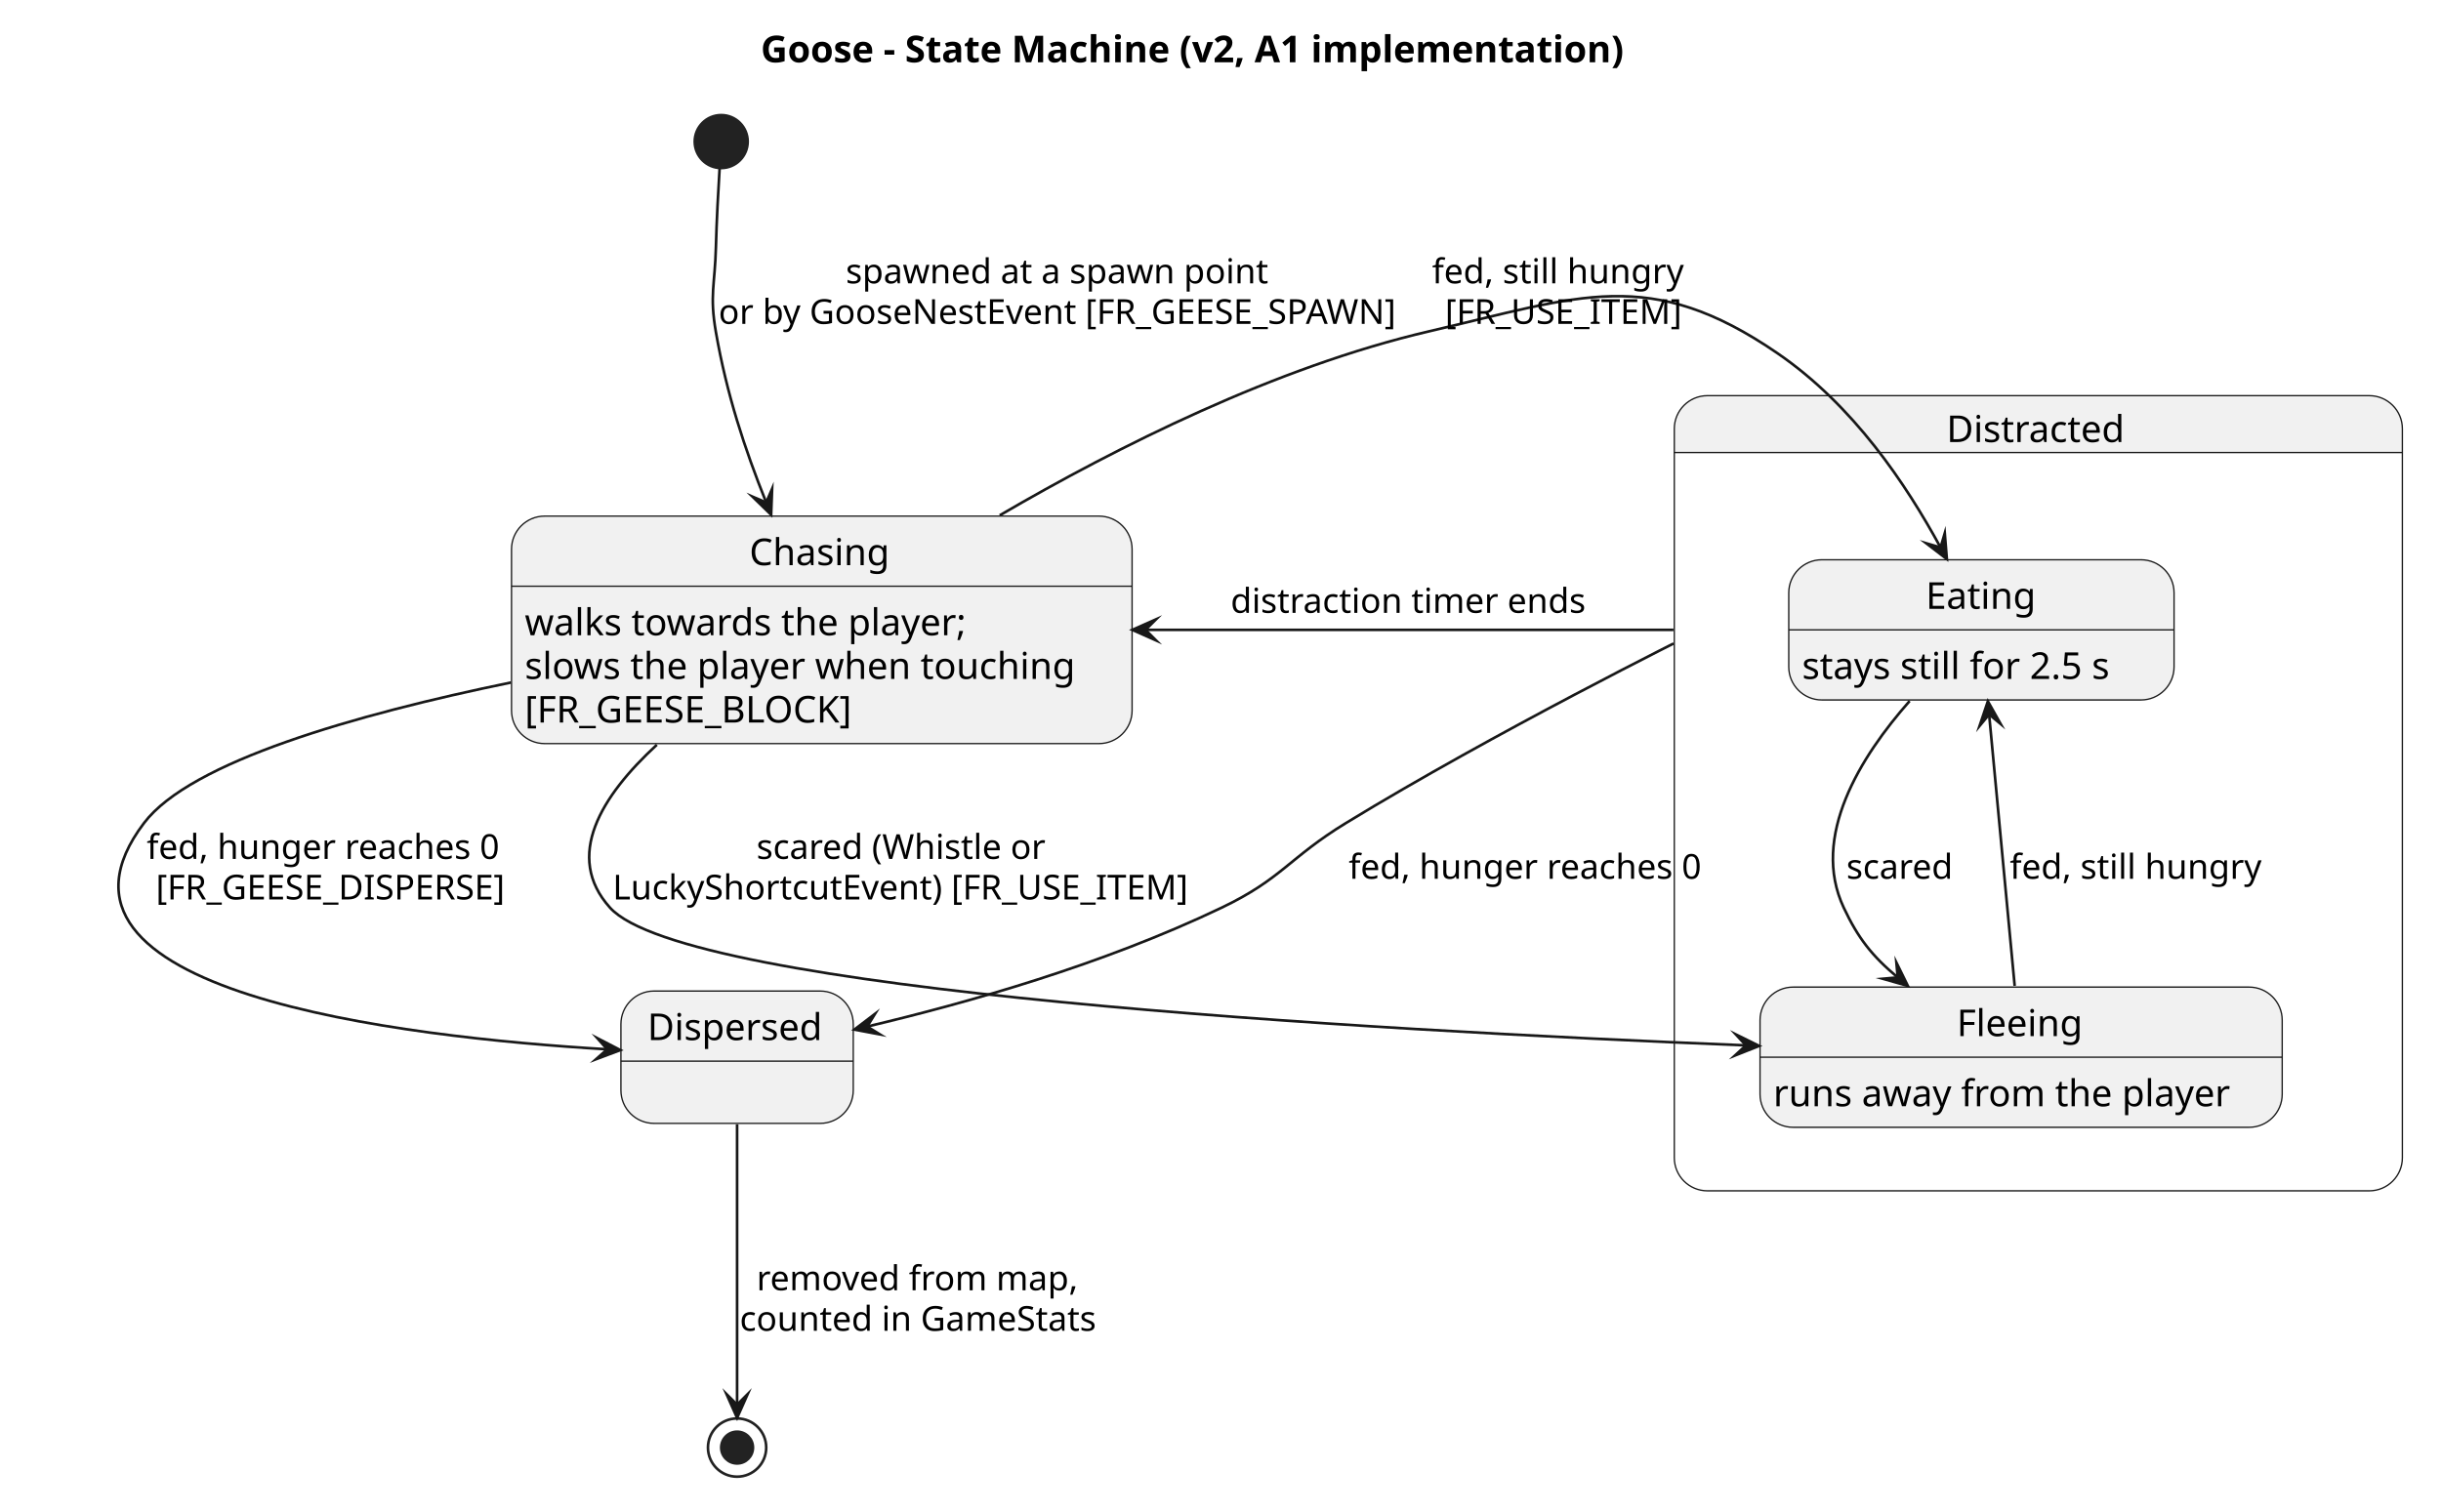
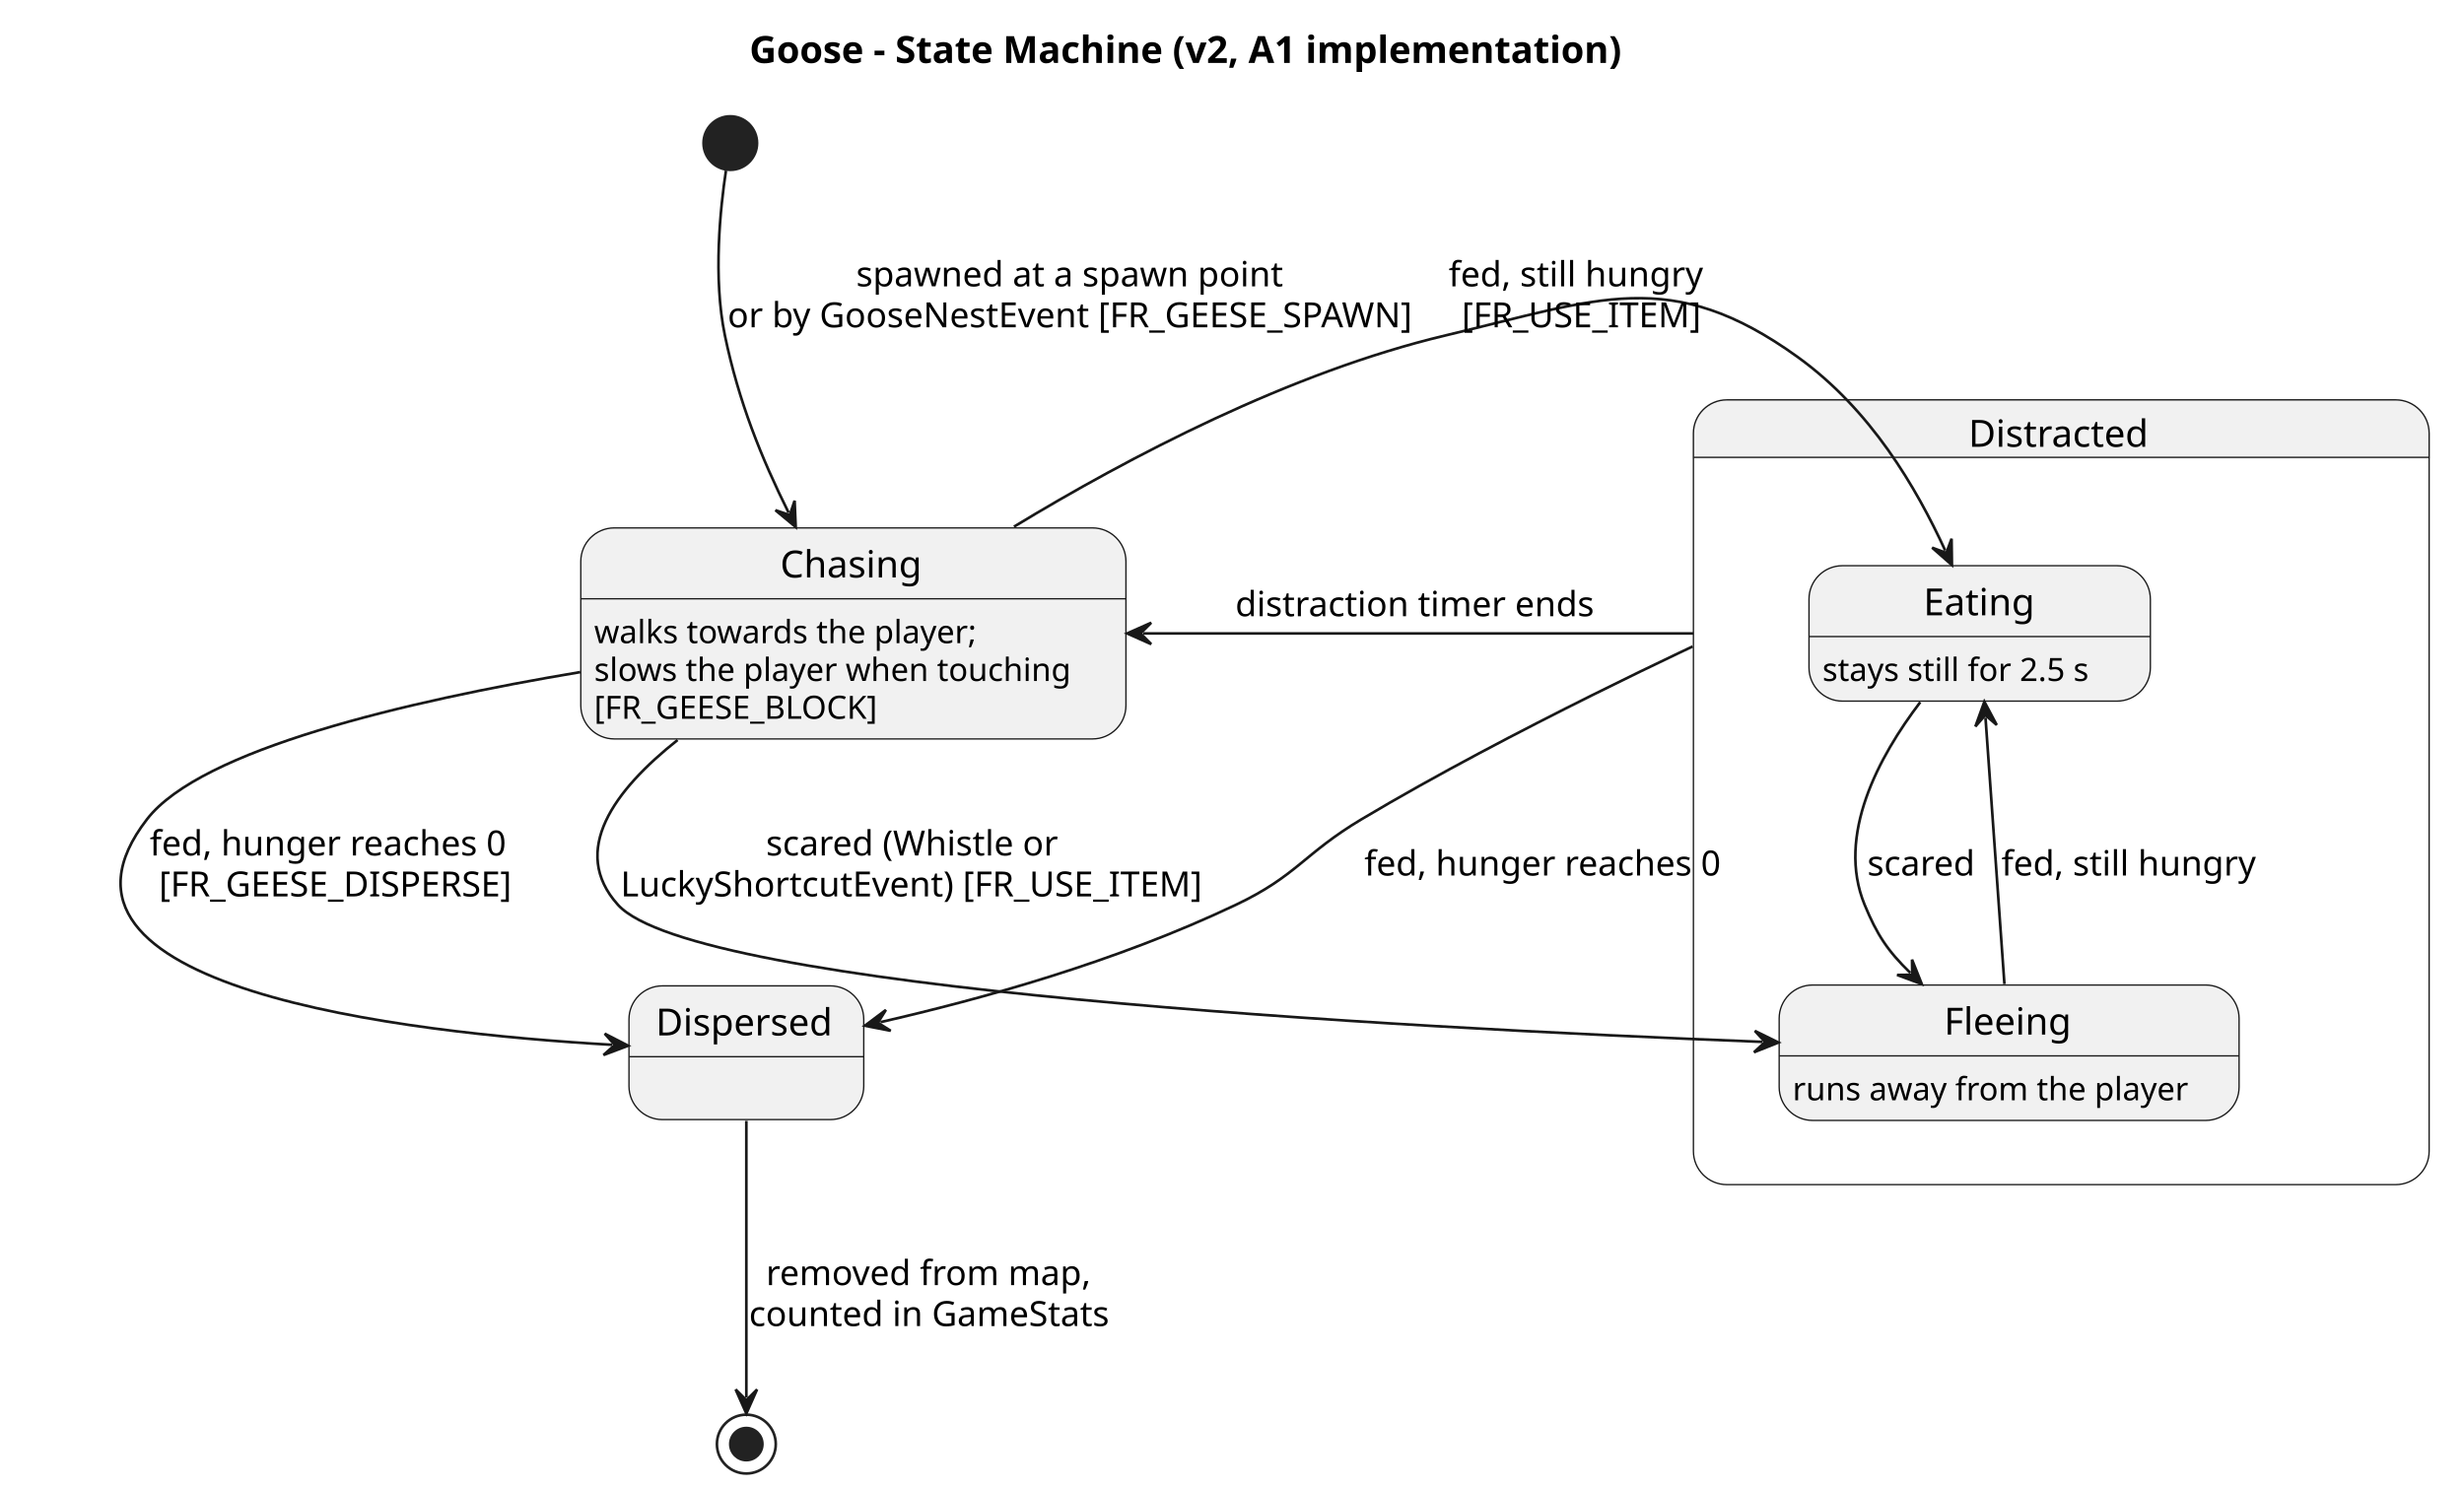
- <svg xmlns="http://www.w3.org/2000/svg" version="1.1" data-diagram-type="STATE" style="width:922px;height:571px;background:#FFFFFF;" width="922px" height="571px" viewBox="0 0 922 571" zoomAndPan="magnify" preserveAspectRatio="none" contentStyleType="text/css">
+ <svg xmlns="http://www.w3.org/2000/svg" contentStyleType="text/css" data-diagram-type="STATE" height="556px" preserveAspectRatio="none" style="width:921px;height:556px;background:#FFFFFF;" version="1.1" viewBox="0 0 921 556" width="921px" zoomAndPan="magnify">
  <defs />
-   <g font-family="sans-serif" lengthAdjust="spacing">
-     <g class="title" data-source-line="1">
-       <text x="287.353" y="23.535" fill="#000" font-size="14" textLength="340.703" font-weight="700">Goose - State Machine (v2, A1 implementation)</text>
+   <g>
+     <text fill="#000000" font-family="sans-serif" font-size="14" font-weight="bold" lengthAdjust="spacing" textLength="340.703" x="280.133" y="23.535">Goose - State Machine (v2, A1 implementation)</text>
+     <g id="cluster_Distracted">
+       <path d="M645.47,149.488 L895.47,149.488 A12.5,12.5 0 0 1 907.97,161.988 L907.97,170.977 L632.97,170.977 L632.97,161.988 A12.5,12.5 0 0 1 645.47,149.488 " fill="#F1F1F1" style="stroke:#F1F1F1;stroke-width:1;" />
+       <rect fill="transparent" height="293.38" rx="12.5" ry="12.5" style="stroke:#181818;stroke-width:0.5;" width="275" x="632.97" y="149.488" />
+       <line style="stroke:#181818;stroke-width:0.5;" x1="632.97" x2="907.97" y1="170.977" y2="170.977" />
+       <text fill="#000000" font-family="sans-serif" font-size="14" lengthAdjust="spacing" textLength="69.385" x="735.778" y="167.023">Distracted</text>
    </g>
-     <g class="cluster" data-qualified-name="Distracted" id="ent0001" data-source-line="4">
-       <path d="M644.91,149.488 L894.91,149.488 A12.5,12.5 0 0 1 907.41,161.988 L907.41,170.977 L632.41,170.977 L632.41,161.988 A12.5,12.5 0 0 1 644.91,149.488" fill="#F1F1F1" />
-       <rect x="632.41" y="149.488" width="275" height="300.44" fill="none" style="stroke:#181818;stroke-width:0.5;" rx="12.5" ry="12.5" />
-       <line x1="632.41" y1="170.977" x2="907.41" y2="170.977" style="stroke:#181818;stroke-width:0.5;" />
-       <text x="735.218" y="167.023" fill="#000" font-size="14" textLength="69.385">Distracted</text>
+     <g id="Distracted.Eating">
+       <rect fill="#F1F1F1" height="50.621" rx="12.5" ry="12.5" style="stroke:#181818;stroke-width:0.5;" width="127.602" x="676.17" y="211.488" />
+       <line style="stroke:#181818;stroke-width:0.5;" x1="676.17" x2="803.772" y1="237.977" y2="237.977" />
+       <text fill="#000000" font-family="sans-serif" font-size="14" lengthAdjust="spacing" textLength="42.02" x="718.961" y="230.023">Eating</text>
+       <text fill="#000000" font-family="sans-serif" font-size="12" lengthAdjust="spacing" textLength="107.602" x="681.17" y="254.578">stays still for 2.5 s</text>
    </g>
-     <g class="entity" data-qualified-name="Distracted.Eating" id="ent0002" data-source-line="5">
-       <rect x="675.64" y="211.488" width="145.535" height="52.977" fill="#F1F1F1" style="stroke:#181818;stroke-width:0.5;" rx="12.5" ry="12.5" />
-       <line x1="675.64" y1="237.977" x2="821.175" y2="237.977" style="stroke:#181818;stroke-width:0.5;" />
-       <text x="727.397" y="230.023" fill="#000" font-size="14" textLength="42.021">Eating</text>
-       <text x="680.64" y="256.512" fill="#000" font-size="14" textLength="125.535">stays still for 2.5 s</text>
+     <g id="Distracted.Fleeing">
+       <rect fill="#F1F1F1" height="50.621" rx="12.5" ry="12.5" style="stroke:#181818;stroke-width:0.5;" width="171.91" x="665.02" y="368.248" />
+       <line style="stroke:#181818;stroke-width:0.5;" x1="665.02" x2="836.93" y1="394.737" y2="394.737" />
+       <text fill="#000000" font-family="sans-serif" font-size="14" lengthAdjust="spacing" textLength="48.617" x="726.667" y="386.783">Fleeing</text>
+       <text fill="#000000" font-family="sans-serif" font-size="12" lengthAdjust="spacing" textLength="151.91" x="670.02" y="411.338">runs away from the player</text>
    </g>
-     <g class="entity" data-qualified-name="Distracted.Fleeing" id="ent0003" data-source-line="6">
-       <rect x="664.79" y="372.948" width="197.229" height="52.977" fill="#F1F1F1" style="stroke:#181818;stroke-width:0.5;" rx="12.5" ry="12.5" />
-       <line x1="664.79" y1="399.437" x2="862.019" y2="399.437" style="stroke:#181818;stroke-width:0.5;" />
-       <text x="739.096" y="391.483" fill="#000" font-size="14" textLength="48.617">Fleeing</text>
-       <text x="669.79" y="417.972" fill="#000" font-size="14" textLength="177.229">runs away from the player</text>
+     <ellipse cx="272.97" cy="53.488" fill="#222222" rx="10" ry="10" style="stroke:#222222;stroke-width:1;" />
+     <g id="Chasing">
+       <rect fill="#F1F1F1" height="78.887" rx="12.5" ry="12.5" style="stroke:#181818;stroke-width:0.5;" width="203.768" x="217.09" y="197.358" />
+       <line style="stroke:#181818;stroke-width:0.5;" x1="217.09" x2="420.858" y1="223.847" y2="223.847" />
+       <text fill="#000000" font-family="sans-serif" font-size="14" lengthAdjust="spacing" textLength="54.708" x="291.62" y="215.893">Chasing</text>
+       <text fill="#000000" font-family="sans-serif" font-size="12" lengthAdjust="spacing" textLength="148.107" x="222.09" y="240.448">walks towards the player;</text>
+       <text fill="#000000" font-family="sans-serif" font-size="12" lengthAdjust="spacing" textLength="183.768" x="222.09" y="254.581">slows the player when touching</text>
+       <text fill="#000000" font-family="sans-serif" font-size="12" lengthAdjust="spacing" textLength="107.232" x="222.09" y="268.714">[FR_GEESE_BLOCK]</text>
    </g>
-     <g class="entity" data-qualified-name="Chasing" id="ent0004" data-source-line="18">
-       <rect x="193.21" y="194.998" width="234.396" height="85.953" fill="#F1F1F1" style="stroke:#181818;stroke-width:0.5;" rx="12.5" ry="12.5" />
-       <line x1="193.21" y1="221.487" x2="427.606" y2="221.487" style="stroke:#181818;stroke-width:0.5;" />
-       <text x="283.054" y="213.533" fill="#000" font-size="14" textLength="54.708">Chasing</text>
-       <text x="198.21" y="240.022" fill="#000" font-size="14" textLength="172.792">walks towards the player;</text>
-       <text x="198.21" y="256.51" fill="#000" font-size="14" textLength="214.396">slows the player when touching</text>
-       <text x="198.21" y="272.998" fill="#000" font-size="14" textLength="125.104">[FR_GEESE_BLOCK]</text>
+     <g id="Dispersed">
+       <rect fill="#F1F1F1" height="50" rx="12.5" ry="12.5" style="stroke:#181818;stroke-width:0.5;" width="87.758" x="235.1" y="368.558" />
+       <line style="stroke:#181818;stroke-width:0.5;" x1="235.1" x2="322.858" y1="395.047" y2="395.047" />
+       <text fill="#000000" font-family="sans-serif" font-size="14" lengthAdjust="spacing" textLength="67.758" x="245.1" y="387.093">Dispersed</text>
    </g>
-     <g class="start_entity" data-qualified-name=".start." id="ent0005" data-source-line="2">
-       <ellipse cx="272.41" cy="53.488" rx="10" ry="10" fill="#222" style="stroke:#222;stroke-width:1;" />
+     <ellipse cx="278.97" cy="539.868" fill="transparent" rx="11" ry="11" style="stroke:#222222;stroke-width:1;" />
+     <ellipse cx="278.97" cy="539.868" fill="#222222" rx="6" ry="6" style="stroke:#222222;stroke-width:1;" />
+     <g id="link_*start*_Chasing">
+       <path d="M271.35,63.808 C269.28,77.488 266.45,103.758 270.97,125.488 C276.15,150.338 284.553,171.073 294.763,191.653 " fill="transparent" id="*start*-to-Chasing" style="stroke:#181818;stroke-width:1;" />
+       <polygon fill="#181818" points="297.43,197.028,297.013,187.188,295.208,192.549,289.847,190.744,297.43,197.028" style="stroke:#181818;stroke-width:1;" />
+       <text fill="#000000" font-family="sans-serif" font-size="13" lengthAdjust="spacing" textLength="164.1" x="320.019" y="107.057">spawned at a spawn point</text>
+       <text fill="#000000" font-family="sans-serif" font-size="13" lengthAdjust="spacing" textLength="260.197" x="271.97" y="122.367">or by GooseNestEvent [FR_GEESE_SPAWN]</text>
    </g>
-     <g class="entity" data-qualified-name="Dispersed" id="ent0012" data-source-line="14">
-       <rect x="234.53" y="374.438" width="87.758" height="50" fill="#F1F1F1" style="stroke:#181818;stroke-width:0.5;" rx="12.5" ry="12.5" />
-       <line x1="234.53" y1="400.927" x2="322.288" y2="400.927" style="stroke:#181818;stroke-width:0.5;" />
-       <text x="244.53" y="392.973" fill="#000" font-size="14" textLength="67.758">Dispersed</text>
+     <g id="link_Chasing_Eating">
+       <path d="M379,196.908 C421.96,170.848 482.26,139.178 540.47,125.358 C597.45,111.828 624.48,99.248 671.97,133.488 C699.32,153.208 716.189,182.149 727.089,205.799 " fill="transparent" id="Chasing-to-Eating" style="stroke:#181818;stroke-width:1;" />
+       <polygon fill="#181818" points="729.6,211.248,729.466,201.4,727.507,206.707,722.2,204.749,729.6,211.248" style="stroke:#181818;stroke-width:1;" />
+       <text fill="#000000" font-family="sans-serif" font-size="13" lengthAdjust="spacing" textLength="99.728" x="541.47" y="107.057">fed, still hungry</text>
+       <text fill="#000000" font-family="sans-serif" font-size="13" lengthAdjust="spacing" textLength="89.908" x="546.38" y="122.367">[FR_USE_ITEM]</text>
    </g>
-     <g class="end_entity" data-qualified-name=".end." id="ent0015" data-source-line="16">
-       <ellipse cx="278.41" cy="546.928" rx="11" ry="11" fill="none" style="stroke:#222;stroke-width:1;" />
-       <ellipse cx="278.41" cy="546.928" rx="6" ry="6" fill="#222" style="stroke:#222;stroke-width:1;" />
+     <g id="link_Chasing_Fleeing">
+       <path d="M253.26,276.658 C229.64,295.378 212.82,318.098 230.97,338.248 C259.42,369.818 518.465,384.024 658.765,389.504 " fill="transparent" id="Chasing-to-Fleeing" style="stroke:#181818;stroke-width:1;" />
+       <polygon fill="#181818" points="664.76,389.738,655.923,385.39,659.764,389.543,655.611,393.384,664.76,389.738" style="stroke:#181818;stroke-width:1;" />
+       <text fill="#000000" font-family="sans-serif" font-size="13" lengthAdjust="spacing" textLength="112.404" x="286.303" y="319.817">scared (Whistle or</text>
+       <text fill="#000000" font-family="sans-serif" font-size="13" lengthAdjust="spacing" textLength="221.07" x="231.97" y="335.127">LuckyShortcutEvent) [FR_USE_ITEM]</text>
    </g>
-     <g class="link" data-entity-1="ent0005" data-entity-2="ent0004" id="lnk6" data-source-line="2" data-link-type="dependency">
-       <path d="M271.8,63.778 C271.31,71.678 270.67,83.318 270.41,93.488 C270.04,107.708 267.97,111.478 270.41,125.488 C274.5,148.988 281.231,169.437 289.411,189.857" style="stroke:#181818;stroke-width:1;" fill="none" id="*start*-to-Chasing" />
-       <polygon points="291.27,194.498,291.636,184.656,289.411,189.857,284.21,187.631,291.27,194.498" fill="#181818" style="stroke:#181818;stroke-width:1;stroke-linejoin:miter;stroke-miterlimit:10;" />
-       <text x="319.459" y="107.057" fill="#000" font-size="13" textLength="164.1">spawned at a spawn point</text>
-       <text x="271.41" y="122.367" fill="#000" font-size="13" textLength="260.197">or by GooseNestEvent [FR_GEESE_SPAWN]</text>
+     <g id="link_Eating_Fleeing">
+       <path d="M717.76,262.498 C702.31,282.778 686.27,312.298 696.97,338.248 C701.59,349.428 705.453,355.341 714.043,363.711 " fill="transparent" id="Eating-to-Fleeing" style="stroke:#181818;stroke-width:1;" />
+       <polygon fill="#181818" points="718.34,367.898,714.686,358.752,714.759,364.409,709.102,364.482,718.34,367.898" style="stroke:#181818;stroke-width:1;" />
+       <text fill="#000000" font-family="sans-serif" font-size="13" lengthAdjust="spacing" textLength="41.209" x="697.97" y="327.317">scared</text>
    </g>
-     <g class="link" data-entity-1="ent0004" data-entity-2="ent0002" id="lnk7" data-source-line="9" data-link-type="dependency">
-       <path d="M377.61,194.708 C421.8,168.908 481.96,138.628 539.91,125.158 C596.95,111.888 623.11,100.358 671.41,133.488 C700.21,153.248 719.968,182.988 732.968,206.848" style="stroke:#181818;stroke-width:1;" fill="none" id="Chasing-to-Eating" />
-       <polygon points="735.36,211.238,734.567,201.421,732.968,206.848,727.542,205.249,735.36,211.238" fill="#181818" style="stroke:#181818;stroke-width:1;stroke-linejoin:miter;stroke-miterlimit:10;" />
-       <text x="540.91" y="107.057" fill="#000" font-size="13" textLength="99.728">fed, still hungry</text>
-       <text x="545.82" y="122.367" fill="#000" font-size="13" textLength="89.908">[FR_USE_ITEM]</text>
+     <g id="link_Fleeing_Eating">
+       <path d="M749.22,367.898 C747.16,338.938 744.195,297.203 742.145,268.313 " fill="transparent" id="Fleeing-to-Eating" style="stroke:#181818;stroke-width:1;" />
+       <polygon fill="#181818" points="741.72,262.328,738.367,271.589,742.074,267.316,746.347,271.023,741.72,262.328" style="stroke:#181818;stroke-width:1;" />
+       <text fill="#000000" font-family="sans-serif" font-size="13" lengthAdjust="spacing" textLength="99.728" x="748.1" y="327.317">fed, still hungry</text>
    </g>
-     <g class="link" data-entity-1="ent0004" data-entity-2="ent0003" id="lnk8" data-source-line="10" data-link-type="dependency">
-       <path d="M248.1,281.398 C227.11,300.738 212.95,323.578 230.41,342.948 C258.86,374.528 513.314,389.098 659.464,394.968" style="stroke:#181818;stroke-width:1;" fill="none" id="Chasing-to-Fleeing" />
-       <polygon points="664.46,395.168,655.628,390.81,659.464,394.968,655.307,398.804,664.46,395.168" fill="#181818" style="stroke:#181818;stroke-width:1;stroke-linejoin:miter;stroke-miterlimit:10;" />
-       <text x="285.743" y="324.517" fill="#000" font-size="13" textLength="112.404">scared (Whistle or</text>
-       <text x="231.41" y="339.827" fill="#000" font-size="13" textLength="221.07">LuckyShortcutEvent) [FR_USE_ITEM]</text>
+     <g id="link_Distracted_Chasing">
+       <path d="M632.922,236.808 C632.41,236.808 631.877,236.808 631.321,236.808 C626.875,236.808 621.019,236.808 614.015,236.808 C600.009,236.808 581.416,236.808 560.355,236.808 C518.232,236.808 472.235,236.808 427.3,236.808 " fill="transparent" id="Distracted-to-Chasing" style="stroke:#181818;stroke-width:1;" />
+       <polygon fill="#181818" points="421.3,236.808,430.3,240.808,426.3,236.808,430.3,232.808,421.3,236.808" style="stroke:#181818;stroke-width:1;" />
+       <text fill="#000000" font-family="sans-serif" font-size="13" lengthAdjust="spacing" textLength="138.925" x="461.74" y="230.377">distraction timer ends</text>
    </g>
-     <g class="link" data-entity-1="ent0002" data-entity-2="ent0003" id="lnk9" data-source-line="11" data-link-type="dependency">
-       <path d="M721.29,264.868 C702.8,285.808 683.78,316.098 696.41,342.948 C701.81,354.428 707.044,361.142 716.794,369.292" style="stroke:#181818;stroke-width:1;" fill="none" id="Eating-to-Fleeing" />
-       <polygon points="720.63,372.498,716.29,363.657,716.794,369.292,711.159,369.795,720.63,372.498" fill="#181818" style="stroke:#181818;stroke-width:1;stroke-linejoin:miter;stroke-miterlimit:10;" />
-       <text x="697.41" y="332.017" fill="#000" font-size="13" textLength="41.209">scared</text>
+     <g id="link_Chasing_Dispersed">
+       <path d="M216.92,251.258 C151.49,262.218 75.15,280.178 54.97,306.248 C6,369.528 150.5,386.094 228.8,390.594 " fill="transparent" id="Chasing-to-Dispersed" style="stroke:#181818;stroke-width:1;" />
+       <polygon fill="#181818" points="234.79,390.938,226.034,386.428,229.798,390.651,225.575,394.415,234.79,390.938" style="stroke:#181818;stroke-width:1;" />
+       <text fill="#000000" font-family="sans-serif" font-size="13" lengthAdjust="spacing" textLength="138.087" x="55.97" y="319.817">fed, hunger reaches 0</text>
+       <text fill="#000000" font-family="sans-serif" font-size="13" lengthAdjust="spacing" textLength="131.162" x="59.433" y="335.127">[FR_GEESE_DISPERSE]</text>
    </g>
-     <g class="link" data-entity-1="ent0003" data-entity-2="ent0002" id="lnk10" data-source-line="12" data-link-type="dependency">
-       <path d="M760.97,372.478 C758.18,342.828 754.108,299.586 751.318,269.926" style="stroke:#181818;stroke-width:1;" fill="none" id="Fleeing-to-Eating" />
-       <polygon points="750.85,264.948,747.71,274.283,751.318,269.926,755.675,273.534,750.85,264.948" fill="#181818" style="stroke:#181818;stroke-width:1;stroke-linejoin:miter;stroke-miterlimit:10;" />
-       <text x="759.13" y="332.017" fill="#000" font-size="13" textLength="99.728">fed, still hungry</text>
+     <g id="link_Distracted_Dispersed">
+       <path d="M632.679,241.679 C631.057,242.444 629.22,243.313 627.192,244.278 C619.078,248.137 607.893,253.531 595.034,259.933 C569.315,272.738 536.9,289.578 508.97,306.248 C487.27,319.198 484.8,327.408 461.97,338.248 C416.77,359.708 367.068,373.405 329.108,382.125 " fill="transparent" id="Distracted-to-Dispersed" style="stroke:#181818;stroke-width:1;" />
+       <polygon fill="#181818" points="323.26,383.468,332.927,385.352,328.133,382.349,331.136,377.555,323.26,383.468" style="stroke:#181818;stroke-width:1;" />
+       <text fill="#000000" font-family="sans-serif" font-size="13" lengthAdjust="spacing" textLength="138.087" x="509.97" y="327.317">fed, hunger reaches 0</text>
    </g>
-     <g class="link" data-entity-1="ent0001" data-entity-2="ent0004" id="lnk11" data-source-line="13" data-link-type="dependency">
-       <path d="M632.082,237.978 C631.83,237.978 631.573,237.978 631.31,237.978 C627.11,237.978 621.568,237.978 614.924,237.978 C601.635,237.978 583.934,237.978 563.729,237.978 C523.318,237.978 477.885,237.978 432.68,237.978" style="stroke:#181818;stroke-width:1;" fill="none" id="Distracted-to-Chasing" />
-       <polygon points="427.68,237.978,436.68,241.978,432.68,237.978,436.68,233.978,427.68,237.978" fill="#181818" style="stroke:#181818;stroke-width:1;stroke-linejoin:miter;stroke-miterlimit:10;" />
-       <text x="464.83" y="231.547" fill="#000" font-size="13" textLength="138.925">distraction timer ends</text>
-     </g>
-     <g class="link" data-entity-1="ent0004" data-entity-2="ent0012" id="lnk13" data-source-line="14" data-link-type="dependency">
-       <path d="M193,257.868 C134.26,269.968 71.97,287.768 54.41,310.948 C6,374.848 151.209,391.812 229.339,396.452" style="stroke:#181818;stroke-width:1;" fill="none" id="Chasing-to-Dispersed" />
-       <polygon points="234.33,396.748,225.583,392.222,229.339,396.452,225.109,400.208,234.33,396.748" fill="#181818" style="stroke:#181818;stroke-width:1;stroke-linejoin:miter;stroke-miterlimit:10;" />
-       <text x="55.41" y="324.517" fill="#000" font-size="13" textLength="138.087">fed, hunger reaches 0</text>
-       <text x="58.873" y="339.827" fill="#000" font-size="13" textLength="131.162">[FR_GEESE_DISPERSE]</text>
-     </g>
-     <g class="link" data-entity-1="ent0001" data-entity-2="ent0012" id="lnk14" data-source-line="15" data-link-type="dependency">
-       <path d="M632.137,243.123 C630.52,243.941 628.689,244.869 626.666,245.899 C618.575,250.019 607.416,255.763 594.574,262.542 C568.89,276.101 536.475,293.803 508.41,310.948 C486.84,324.128 484.21,332.048 461.41,342.948 C416.18,364.578 365.505,378.843 327.555,387.853" style="stroke:#181818;stroke-width:1;" fill="none" id="Distracted-to-Dispersed" />
-       <polygon points="322.69,389.008,332.371,390.821,327.555,387.853,330.523,383.037,322.69,389.008" fill="#181818" style="stroke:#181818;stroke-width:1;stroke-linejoin:miter;stroke-miterlimit:10;" />
-       <text x="509.41" y="332.017" fill="#000" font-size="13" textLength="138.087">fed, hunger reaches 0</text>
-     </g>
-     <g class="link" data-entity-1="ent0012" data-entity-2="ent0015" id="lnk16" data-source-line="16" data-link-type="dependency">
-       <path d="M278.41,424.788 C278.41,457.148 278.41,507.888 278.41,530.718" style="stroke:#181818;stroke-width:1;" fill="none" id="Dispersed-to-*end*" />
-       <polygon points="278.41,535.718,282.41,526.718,278.41,530.718,274.41,526.718,278.41,535.718" fill="#181818" style="stroke:#181818;stroke-width:1;stroke-linejoin:miter;stroke-miterlimit:10;" />
-       <text x="285.764" y="487.497" fill="#000" font-size="13" textLength="124.896">removed from map,</text>
-       <text x="279.41" y="502.807" fill="#000" font-size="13" textLength="137.604">counted in GameStats</text>
+     <g id="link_Dispersed_*end*">
+       <path d="M278.97,419.038 C278.97,451.038 278.97,499.698 278.97,522.448 " fill="transparent" id="Dispersed-to-*end*" style="stroke:#181818;stroke-width:1;" />
+       <polygon fill="#181818" points="278.97,528.448,282.97,519.448,278.97,523.448,274.97,519.448,278.97,528.448" style="stroke:#181818;stroke-width:1;" />
+       <text fill="#000000" font-family="sans-serif" font-size="13" lengthAdjust="spacing" textLength="124.897" x="286.324" y="480.437">removed from map,</text>
+       <text fill="#000000" font-family="sans-serif" font-size="13" lengthAdjust="spacing" textLength="137.605" x="279.97" y="495.747">counted in GameStats</text>
    </g>
  </g>
</svg>
